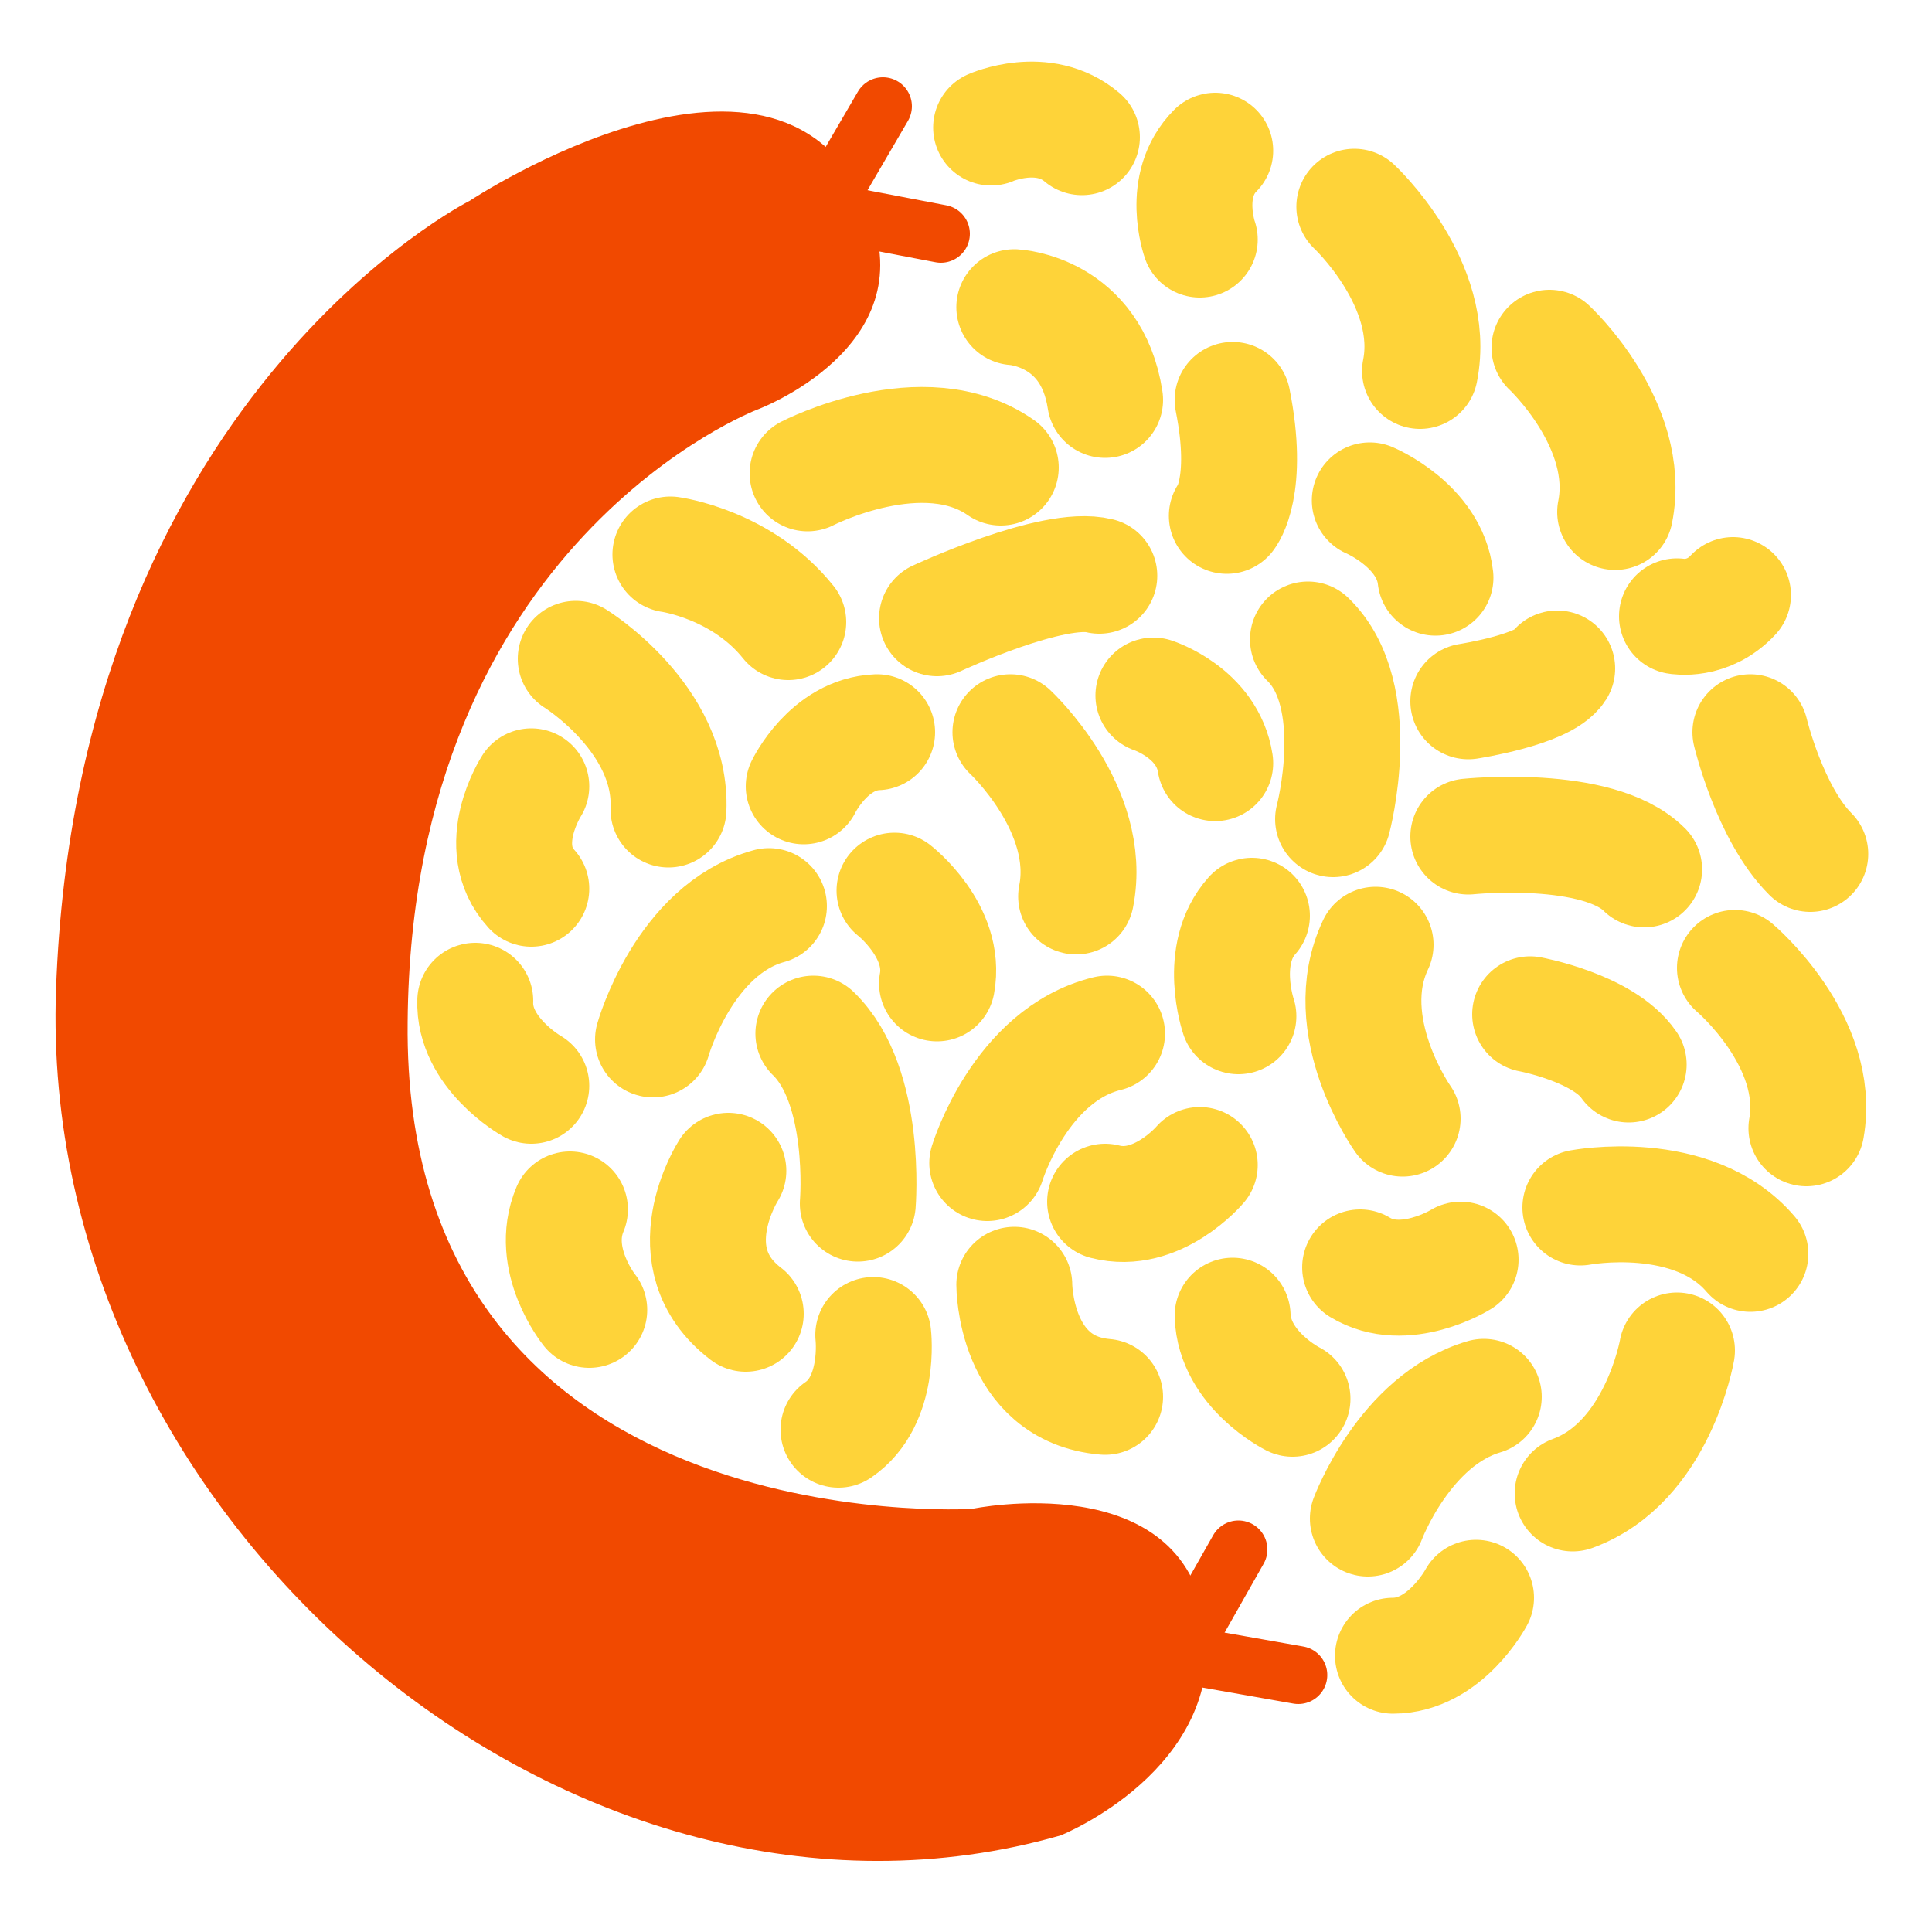
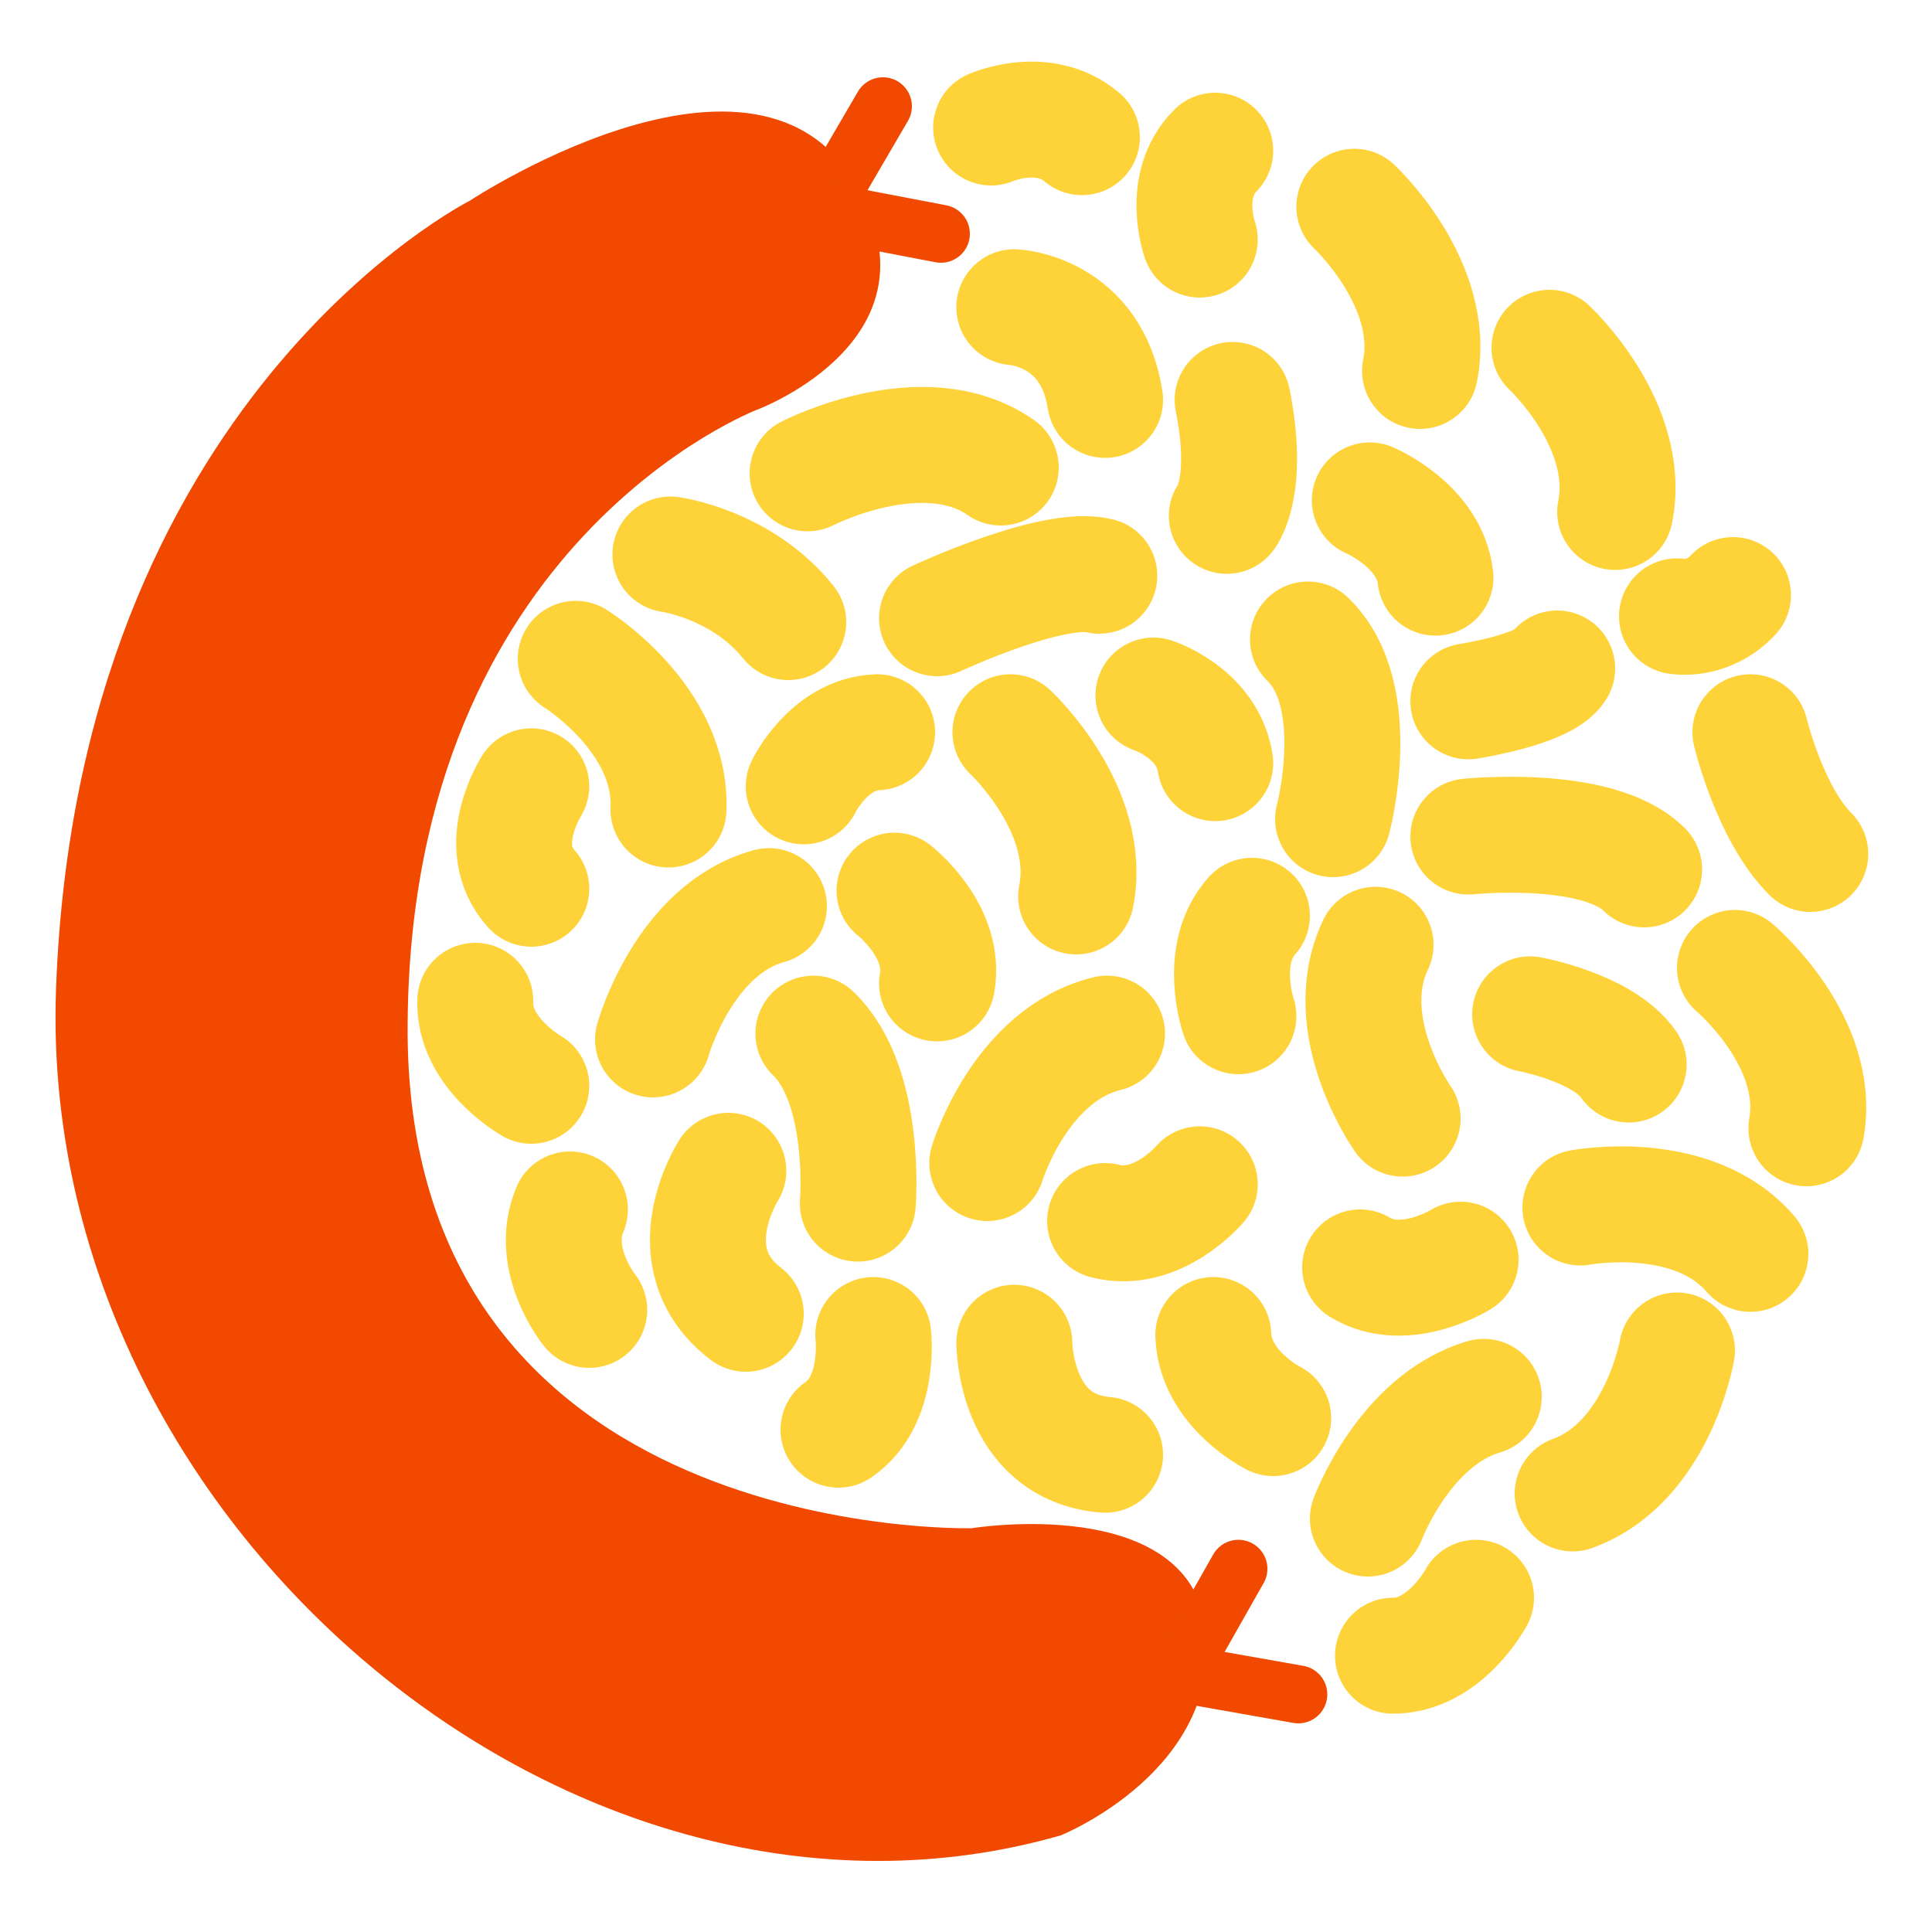
<svg xmlns="http://www.w3.org/2000/svg" version="1.1" id="Capa_1" x="0px" y="0px" viewBox="0 0 100 100" style="enable-background:new 0 0 100 100;" xml:space="preserve">
  <style type="text/css">
- 	.st0{display:none;}
- 	.st1{fill:#F14900;}
- 	.st2{fill:none;stroke:#F14900;stroke-width:3;stroke-linecap:round;stroke-miterlimit:10;}
- 	.st3{fill:none;stroke:#FED339;stroke-width:6;stroke-linecap:round;stroke-miterlimit:10;}
+ 	.st0{fill:#F14900;}
+ 	.st1{fill:none;stroke:#F14900;stroke-width:3;stroke-linecap:round;stroke-miterlimit:10;}
+ 	.st2{fill:none;stroke:#FED339;stroke-width:6;stroke-linecap:round;stroke-miterlimit:10;}
</style>
-   <g id="Capa_2_1_" class="st0">
- </g>
-   <g id="CHICOPAN">
- </g>
-   <g id="CHICAPASTEL">
- </g>
-   <g id="CHICAMOBIL">
- </g>
-   <g id="CHICOREVIEW">
- </g>
-   <g id="CHICAESTADISTICAS">
- </g>
-   <g id="PIZZA">
- </g>
-   <g id="TACO">
- </g>
-   <g id="POKE">
- </g>
-   <g id="INDIO">
- </g>
-   <path class="st1" d="M24.3,10.4c0,0-20.3,10.2-21.4,40.8c-1,27.7,26.9,51,52,43.8c0,0,8.5-3.4,7.5-10.9c-1.1-8.3-12.1-6-12.1-6  s-29.5,1.8-29.2-25.2C21.3,28,39.2,21.2,39.2,21.2S47.8,18,45,11C40.6-0.4,24.3,10.4,24.3,10.4z" />
-   <line class="st2" x1="42.2" y1="11.5" x2="45.7" y2="5.5" />
-   <line class="st2" x1="41.9" y1="10.8" x2="48.7" y2="12.1" />
-   <line class="st2" x1="60.7" y1="86.2" x2="64.1" y2="80.2" />
-   <line class="st2" x1="60.4" y1="85.5" x2="67.2" y2="86.7" />
-   <path class="st3" d="M29.8,34.1c0,0,5,3.1,4.8,7.8" />
-   <path class="st3" d="M52.3,37.9c0,0,4.3,4,3.4,8.5" />
-   <path class="st3" d="M86.8,69.9c0,0-1,5.8-5.4,7.4" />
-   <path class="st3" d="M81.8,62.5c0,0,5.8-1.1,8.8,2.4" />
-   <path class="st3" d="M72.6,57.9c0,0-3.4-4.8-1.4-9" />
-   <path class="st3" d="M46.3,46.1c0,0,2.7,2.1,2.2,4.8" />
-   <path class="st3" d="M76.4,82.7c0,0-1.6,3-4.3,3" />
-   <path class="st3" d="M66.9,72.4c0,0-3-1.5-3.1-4.3" />
-   <path class="st3" d="M64.1,52.6c0,0-1.1-3.2,0.7-5.2" />
-   <path class="st3" d="M51.1,60.2c0,0,1.7-5.6,6.2-6.7" />
-   <path class="st3" d="M62.1,60.3c0,0-2.2,2.6-4.9,1.9" />
-   <path class="st3" d="M52.5,66.5c0,0,0,5.4,4.7,5.8" />
-   <path class="st3" d="M37.7,60.6c0,0-2.9,4.5,0.9,7.4" />
-   <path class="st3" d="M45.2,69.1c0,0,0.4,3.4-1.8,4.9" />
-   <path class="st3" d="M44.4,62.3c0,0,0.5-6.1-2.3-8.8" />
-   <path class="st3" d="M33.8,53.8c0,0,1.6-5.7,6-6.9" />
-   <path class="st3" d="M30.5,67.8c0,0-2.1-2.6-1-5.2" />
-   <path class="st3" d="M27.5,56.2c0,0-3-1.7-2.9-4.4" />
-   <path class="st3" d="M27.5,40.7c0,0-2,3.1,0,5.3" />
-   <path class="st3" d="M41.6,40.7c0,0,1.3-2.7,3.8-2.8" />
-   <path class="st3" d="M34.7,28.7c0,0,3.7,0.5,6.1,3.5" />
-   <path class="st3" d="M69,42.4c0,0,1.7-6.4-1.3-9.3" />
-   <path class="st3" d="M59.7,36c0,0,2.8,0.9,3.2,3.5" />
-   <path class="st3" d="M48.5,32c0,0,6-2.8,8.4-2.2" />
-   <path class="st3" d="M41.8,24.5c0,0,6-3.1,10-0.3" />
-   <path class="st3" d="M63.5,26.7c0,0,1.2-1.5,0.3-6" />
-   <path class="st3" d="M86.8,31.9c0,0,1.6,0.3,2.9-1.1" />
-   <path class="st3" d="M80.2,18c0,0,4.3,4,3.4,8.5" />
-   <path class="st3" d="M70.9,25.9c0,0,3.1,1.3,3.4,4" />
-   <path class="st3" d="M89.8,50.1c0,0,4.5,3.8,3.7,8.3" />
-   <path class="st3" d="M52.5,15.9c0,0,4,0.2,4.7,4.8" />
-   <path class="st3" d="M90.6,37.9c0,0,1,4.2,3.1,6.3" />
-   <path class="st3" d="M70.1,10.7c0,0,4.3,4,3.4,8.5" />
-   <path class="st3" d="M62.1,12.4c0,0-1-2.8,0.8-4.6" />
-   <path class="st3" d="M51.3,6.6c0,0,2.7-1.2,4.7,0.5" />
-   <path class="st3" d="M70.8,78.6c0,0,1.9-5.1,6-6.3" />
-   <path class="st3" d="M75.6,65.2c0,0-2.9,1.8-5.2,0.4" />
-   <path class="st3" d="M76,36.3c0,0,3.9-0.6,4.6-1.7" />
-   <path class="st3" d="M76,43.3c0,0,6.7-0.7,9.1,1.7" />
-   <path class="st3" d="M79.2,52.5c0,0,3.8,0.7,5.1,2.6" />
+   <path class="st0" d="M24.3,10.4c0,0-20.3,10.2-21.4,40.8c-1,27.7,26.9,51,52,43.8c0,0,8.5-3.4,7.5-10.9c-1.1-6.8-12.1-5-12.1-5  s-29.5,0.8-29.2-26.2C21.3,28,39.2,21.2,39.2,21.2S47.8,18,45,11C40.6-0.4,24.3,10.4,24.3,10.4z" />
+   <line class="st1" x1="42.2" y1="11.5" x2="45.7" y2="5.5" />
+   <line class="st1" x1="41.9" y1="10.8" x2="48.7" y2="12.1" />
+   <line class="st1" x1="60.7" y1="87.2" x2="64.1" y2="81.2" />
+   <line class="st1" x1="60.4" y1="86.5" x2="67.2" y2="87.7" />
+   <path class="st2" d="M29.8,34.1c0,0,5,3.1,4.8,7.8" />
+   <path class="st2" d="M52.3,37.9c0,0,4.3,4,3.4,8.5" />
+   <path class="st2" d="M86.8,69.9c0,0-1,5.8-5.4,7.4" />
+   <path class="st2" d="M81.8,62.5c0,0,5.8-1.1,8.8,2.4" />
+   <path class="st2" d="M72.6,57.9c0,0-3.4-4.8-1.4-9" />
+   <path class="st2" d="M46.3,46.1c0,0,2.7,2.1,2.2,4.8" />
+   <path class="st2" d="M76.4,82.7c0,0-1.6,3-4.3,3" />
+   <path class="st2" d="M65.9,73.4c0,0-3-1.5-3.1-4.3" />
+   <path class="st2" d="M64.1,52.6c0,0-1.1-3.2,0.7-5.2" />
+   <path class="st2" d="M51.1,60.2c0,0,1.7-5.6,6.2-6.7" />
+   <path class="st2" d="M62.1,61.3c0,0-2.2,2.6-4.9,1.9" />
+   <path class="st2" d="M52.5,69.5c0,0,0,5.4,4.7,5.8" />
+   <path class="st2" d="M37.7,60.6c0,0-2.9,4.5,0.9,7.4" />
+   <path class="st2" d="M45.2,69.1c0,0,0.4,3.4-1.8,4.9" />
+   <path class="st2" d="M44.4,62.3c0,0,0.5-6.1-2.3-8.8" />
+   <path class="st2" d="M33.8,53.8c0,0,1.6-5.7,6-6.9" />
+   <path class="st2" d="M30.5,67.8c0,0-2.1-2.6-1-5.2" />
+   <path class="st2" d="M27.5,56.2c0,0-3-1.7-2.9-4.4" />
+   <path class="st2" d="M27.5,40.7c0,0-2,3.1,0,5.3" />
+   <path class="st2" d="M41.6,40.7c0,0,1.3-2.7,3.8-2.8" />
+   <path class="st2" d="M34.7,28.7c0,0,3.7,0.5,6.1,3.5" />
+   <path class="st2" d="M69,42.4c0,0,1.7-6.4-1.3-9.3" />
+   <path class="st2" d="M59.7,36c0,0,2.8,0.9,3.2,3.5" />
+   <path class="st2" d="M48.5,32c0,0,6-2.8,8.4-2.2" />
+   <path class="st2" d="M41.8,24.5c0,0,6-3.1,10-0.3" />
+   <path class="st2" d="M63.5,26.7c0,0,1.2-1.5,0.3-6" />
+   <path class="st2" d="M86.8,31.9c0,0,1.6,0.3,2.9-1.1" />
+   <path class="st2" d="M80.2,18c0,0,4.3,4,3.4,8.5" />
+   <path class="st2" d="M70.9,25.9c0,0,3.1,1.3,3.4,4" />
+   <path class="st2" d="M89.8,50.1c0,0,4.5,3.8,3.7,8.3" />
+   <path class="st2" d="M52.5,15.9c0,0,4,0.2,4.7,4.8" />
+   <path class="st2" d="M90.6,37.9c0,0,1,4.2,3.1,6.3" />
+   <path class="st2" d="M70.1,10.7c0,0,4.3,4,3.4,8.5" />
+   <path class="st2" d="M62.1,12.4c0,0-1-2.8,0.8-4.6" />
+   <path class="st2" d="M51.3,6.6c0,0,2.7-1.2,4.7,0.5" />
+   <path class="st2" d="M70.8,78.6c0,0,1.9-5.1,6-6.3" />
+   <path class="st2" d="M75.6,65.2c0,0-2.9,1.8-5.2,0.4" />
+   <path class="st2" d="M76,36.3c0,0,3.9-0.6,4.6-1.7" />
+   <path class="st2" d="M76,43.3c0,0,6.7-0.7,9.1,1.7" />
+   <path class="st2" d="M79.2,52.5c0,0,3.8,0.7,5.1,2.6" />
</svg>
